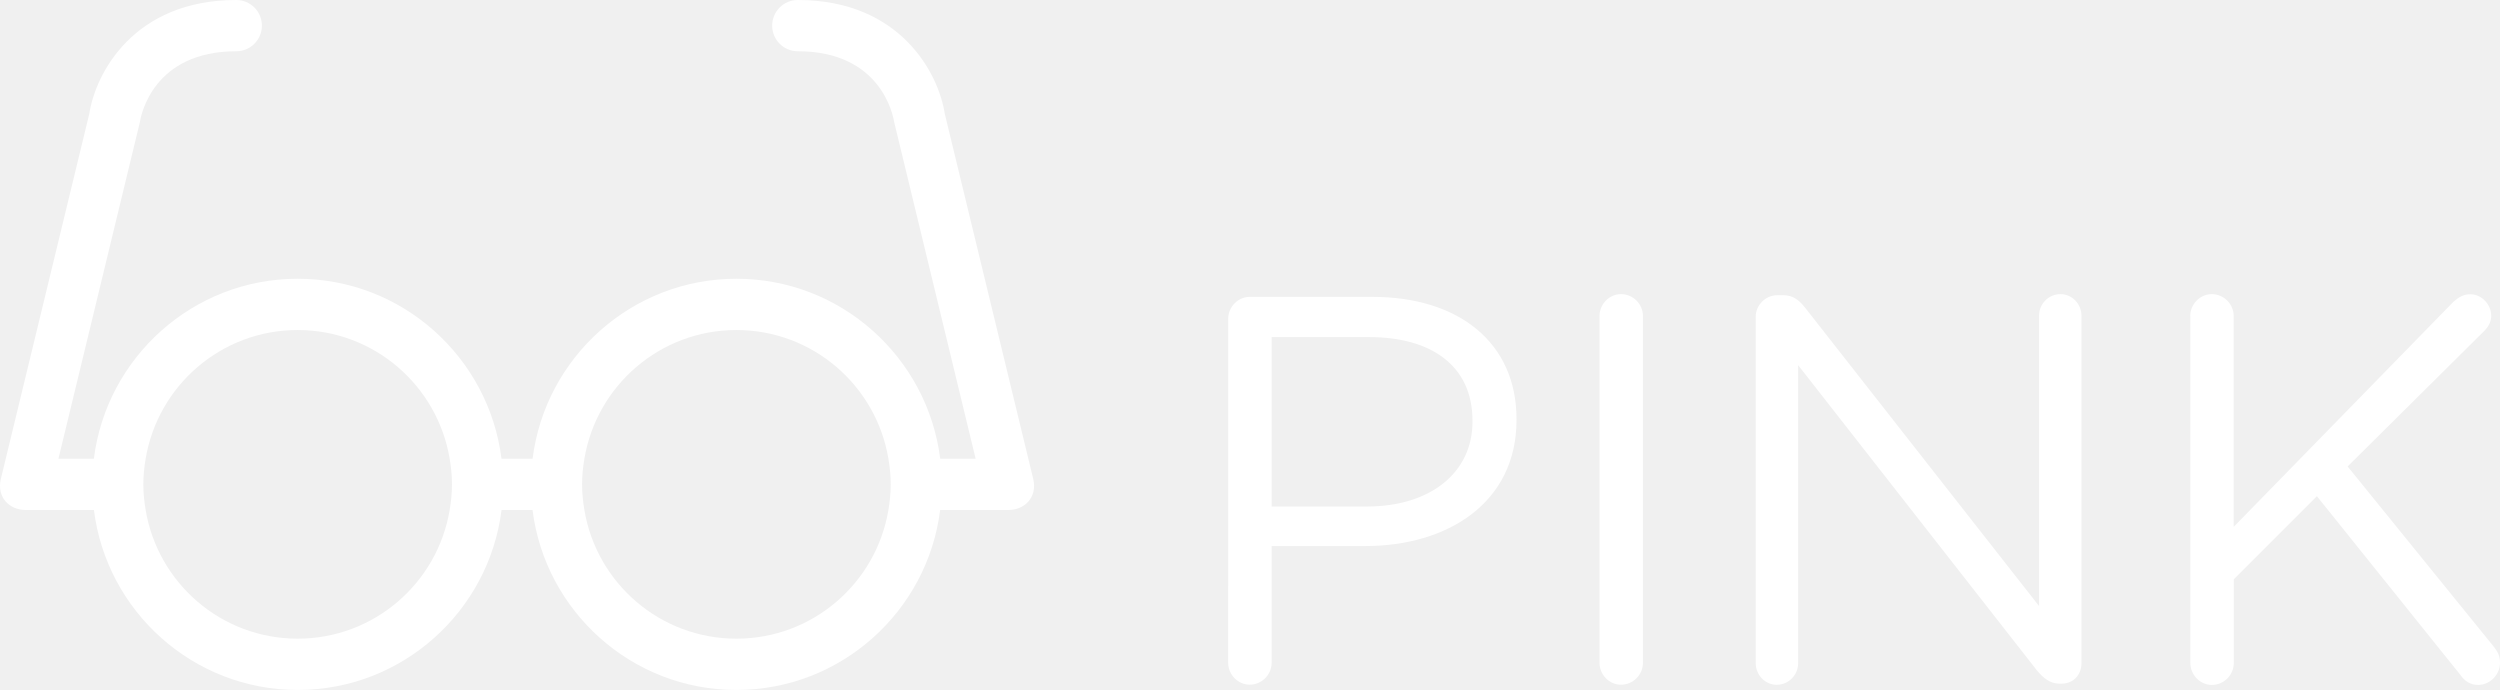
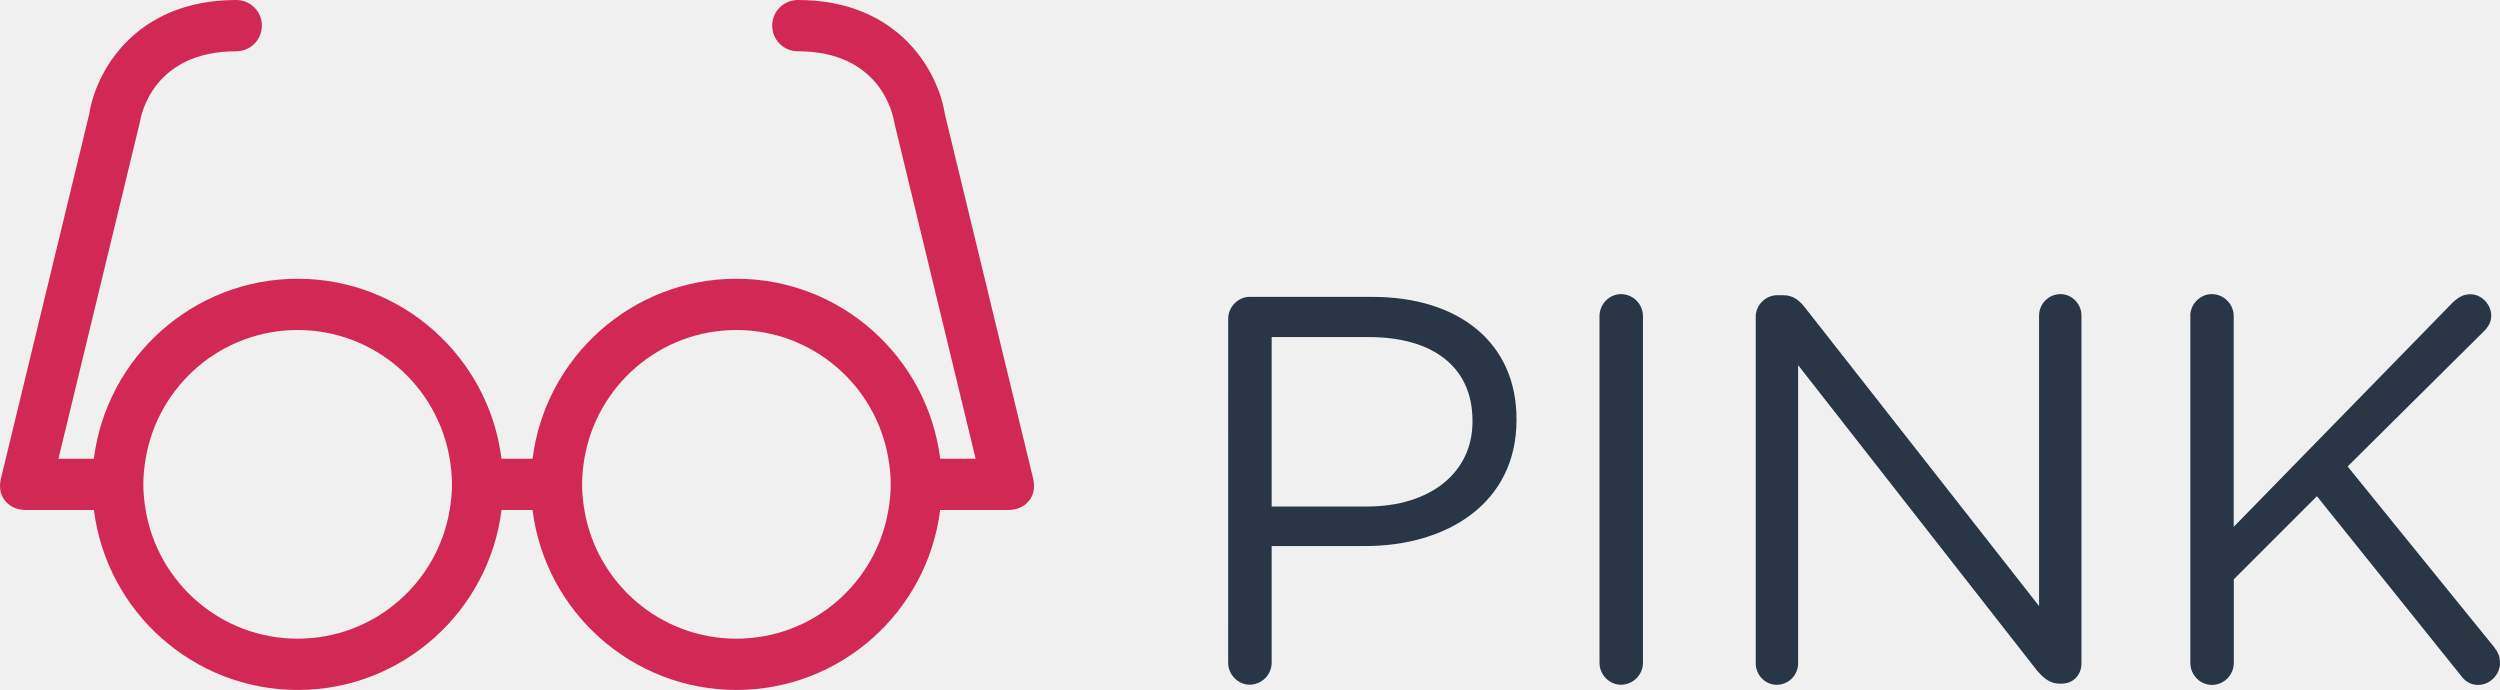
<svg xmlns="http://www.w3.org/2000/svg" version="1.1" id="Layer_1" x="0px" y="0px" width="146.3px" height="40.375px" viewBox="0 0 146.3 40.375" enable-background="new 0 0 146.3 40.375" xml:space="preserve">
  <g>
-     <path fill="#ffffff" d="M71.874,18.661c0-0.708,0.58-1.288,1.256-1.288h7.18c5.087,0,8.436,2.704,8.436,7.146v0.063 c0,4.86-4.057,7.373-8.854,7.373h-5.475v6.825c0,0.708-0.58,1.287-1.289,1.287c-0.676,0-1.256-0.58-1.256-1.287L71.874,18.661 L71.874,18.661z M79.988,29.641c3.734,0,6.182-1.996,6.182-4.959v-0.062c0-3.221-2.414-4.894-6.053-4.894h-5.699v9.917h5.57V29.641 z" />
-     <path fill="#ffffff" d="M93.603,18.5c0-0.708,0.579-1.288,1.255-1.288c0.709,0,1.288,0.58,1.288,1.288v20.283 c0,0.708-0.579,1.287-1.288,1.287c-0.676,0-1.255-0.579-1.255-1.287V18.5z" />
-     <path fill="#ffffff" d="M102.744,18.532c0-0.676,0.58-1.256,1.256-1.256h0.354c0.58,0,0.935,0.29,1.288,0.74l13.684,17.45V18.468 c0-0.676,0.547-1.256,1.256-1.256c0.676,0,1.225,0.58,1.225,1.256v20.349c0,0.677-0.48,1.19-1.158,1.19h-0.129 c-0.548,0-0.936-0.321-1.318-0.772l-13.976-17.867v17.449c0,0.677-0.547,1.257-1.257,1.257c-0.676,0-1.223-0.58-1.223-1.257V18.532 H102.744z" />
-     <path fill="#ffffff" d="M128.173,18.5c0-0.708,0.58-1.288,1.257-1.288c0.708,0,1.286,0.58,1.286,1.288v12.331l12.848-13.16 c0.29-0.257,0.579-0.451,0.998-0.451c0.676,0,1.225,0.612,1.225,1.256c0,0.354-0.162,0.644-0.42,0.901l-7.984,7.92l8.564,10.561 c0.225,0.291,0.354,0.547,0.354,0.936c0,0.676-0.577,1.288-1.285,1.288c-0.482,0-0.807-0.259-1.03-0.58l-8.401-10.464l-4.863,4.861 v4.895c0,0.708-0.578,1.288-1.286,1.288c-0.677,0-1.257-0.58-1.257-1.288V18.5H128.173z" />
+     <path fill="#283645" d="M71.874,18.661c0-0.708,0.58-1.288,1.256-1.288h7.18c5.087,0,8.436,2.704,8.436,7.146v0.063 c0,4.86-4.057,7.373-8.854,7.373h-5.475v6.825c0,0.708-0.58,1.287-1.289,1.287c-0.676,0-1.256-0.58-1.256-1.287L71.874,18.661 L71.874,18.661z M79.988,29.641c3.734,0,6.182-1.996,6.182-4.959v-0.062c0-3.221-2.414-4.894-6.053-4.894h-5.699v9.917h5.57V29.641 z" />
+     <path fill="#283645" d="M93.603,18.5c0-0.708,0.579-1.288,1.255-1.288c0.709,0,1.288,0.58,1.288,1.288v20.283 c0,0.708-0.579,1.287-1.288,1.287c-0.676,0-1.255-0.579-1.255-1.287V18.5z" />
+     <path fill="#283645" d="M102.744,18.532c0-0.676,0.58-1.256,1.256-1.256h0.354c0.58,0,0.935,0.29,1.288,0.74l13.684,17.45V18.468 c0-0.676,0.547-1.256,1.256-1.256c0.676,0,1.225,0.58,1.225,1.256v20.349c0,0.677-0.48,1.19-1.158,1.19h-0.129 c-0.548,0-0.936-0.321-1.318-0.772l-13.976-17.867v17.449c0,0.677-0.547,1.257-1.257,1.257c-0.676,0-1.223-0.58-1.223-1.257V18.532 H102.744z" />
+     <path fill="#283645" d="M128.173,18.5c0-0.708,0.58-1.288,1.257-1.288c0.708,0,1.286,0.58,1.286,1.288v12.331l12.848-13.16 c0.29-0.257,0.579-0.451,0.998-0.451c0.676,0,1.225,0.612,1.225,1.256c0,0.354-0.162,0.644-0.42,0.901l-7.984,7.92l8.564,10.561 c0.225,0.291,0.354,0.547,0.354,0.936c0,0.676-0.577,1.288-1.285,1.288c-0.482,0-0.807-0.259-1.03-0.58l-8.401-10.464l-4.863,4.861 v4.895c0,0.708-0.578,1.288-1.286,1.288c-0.677,0-1.257-0.58-1.257-1.288V18.5H128.173z" />
  </g>
  <path fill="#FFFFFF" d="M60.498,28.266" />
-   <path fill="#FFFFFF" d="M60.462,28.016c-0.002-0.009-5.175-21.365-5.175-21.365C54.926,4.303,52.694,0,46.688,0 c-0.829,0-1.5,0.671-1.5,1.5s0.671,1.5,1.5,1.5c4.856,0,5.575,3.729,5.639,4.143l4.767,19.701h-2.073 c-0.742-5.927-5.802-10.531-11.927-10.531s-11.186,4.604-11.927,10.531h-1.82c-0.741-5.927-5.802-10.531-11.927-10.531 S6.235,20.917,5.493,26.844H3.42L8.187,7.143C8.25,6.729,8.97,3,13.826,3c0.829,0,1.5-0.671,1.5-1.5S14.655,0,13.826,0 C7.82,0,5.588,4.303,5.227,6.651c0,0-5.173,21.356-5.175,21.365c-0.266,1.109,0.531,1.826,1.426,1.826 c0.012,0,0.023,0.004,0.036,0.004h3.982c0.741,5.926,5.802,10.53,11.927,10.53s11.185-4.604,11.927-10.53h1.814 c0.742,5.926,5.802,10.53,11.927,10.53s11.186-4.604,11.927-10.53H59c0.012,0,0.023-0.004,0.036-0.004 C59.931,29.842,60.728,29.125,60.462,28.016z M26.315,29.844c-0.715,4.272-4.421,7.531-8.896,7.531s-8.18-3.259-8.896-7.531 c-0.082-0.488-0.135-0.988-0.135-1.5s0.053-1.011,0.135-1.5c0.715-4.271,4.421-7.531,8.896-7.531s8.18,3.26,8.896,7.531 c0.082,0.489,0.135,0.988,0.135,1.5S26.397,29.355,26.315,29.844z M51.99,29.844c-0.716,4.272-4.421,7.531-8.896,7.531 c-4.475,0-8.181-3.259-8.896-7.531c-0.082-0.488-0.135-0.988-0.135-1.5s0.053-1.011,0.135-1.5c0.716-4.271,4.421-7.531,8.896-7.531 c4.475,0,8.181,3.26,8.896,7.531c0.082,0.489,0.135,0.988,0.135,1.5S52.072,29.355,51.99,29.844z" />
+   <path fill="#D22856" d="M60.462,28.016c-0.002-0.009-5.175-21.365-5.175-21.365C54.926,4.303,52.694,0,46.688,0 c-0.829,0-1.5,0.671-1.5,1.5s0.671,1.5,1.5,1.5c4.856,0,5.575,3.729,5.639,4.143l4.767,19.701h-2.073 c-0.742-5.927-5.802-10.531-11.927-10.531s-11.186,4.604-11.927,10.531h-1.82c-0.741-5.927-5.802-10.531-11.927-10.531 S6.235,20.917,5.493,26.844H3.42L8.187,7.143C8.25,6.729,8.97,3,13.826,3c0.829,0,1.5-0.671,1.5-1.5S14.655,0,13.826,0 C7.82,0,5.588,4.303,5.227,6.651c0,0-5.173,21.356-5.175,21.365c-0.266,1.109,0.531,1.826,1.426,1.826 c0.012,0,0.023,0.004,0.036,0.004h3.982c0.741,5.926,5.802,10.53,11.927,10.53s11.185-4.604,11.927-10.53h1.814 c0.742,5.926,5.802,10.53,11.927,10.53s11.186-4.604,11.927-10.53H59c0.012,0,0.023-0.004,0.036-0.004 C59.931,29.842,60.728,29.125,60.462,28.016z M26.315,29.844c-0.715,4.272-4.421,7.531-8.896,7.531s-8.18-3.259-8.896-7.531 c-0.082-0.488-0.135-0.988-0.135-1.5s0.053-1.011,0.135-1.5c0.715-4.271,4.421-7.531,8.896-7.531s8.18,3.26,8.896,7.531 c0.082,0.489,0.135,0.988,0.135,1.5S26.397,29.355,26.315,29.844z M51.99,29.844c-0.716,4.272-4.421,7.531-8.896,7.531 c-4.475,0-8.181-3.259-8.896-7.531c-0.082-0.488-0.135-0.988-0.135-1.5s0.053-1.011,0.135-1.5c0.716-4.271,4.421-7.531,8.896-7.531 c4.475,0,8.181,3.26,8.896,7.531c0.082,0.489,0.135,0.988,0.135,1.5S52.072,29.355,51.99,29.844z" />
</svg>
